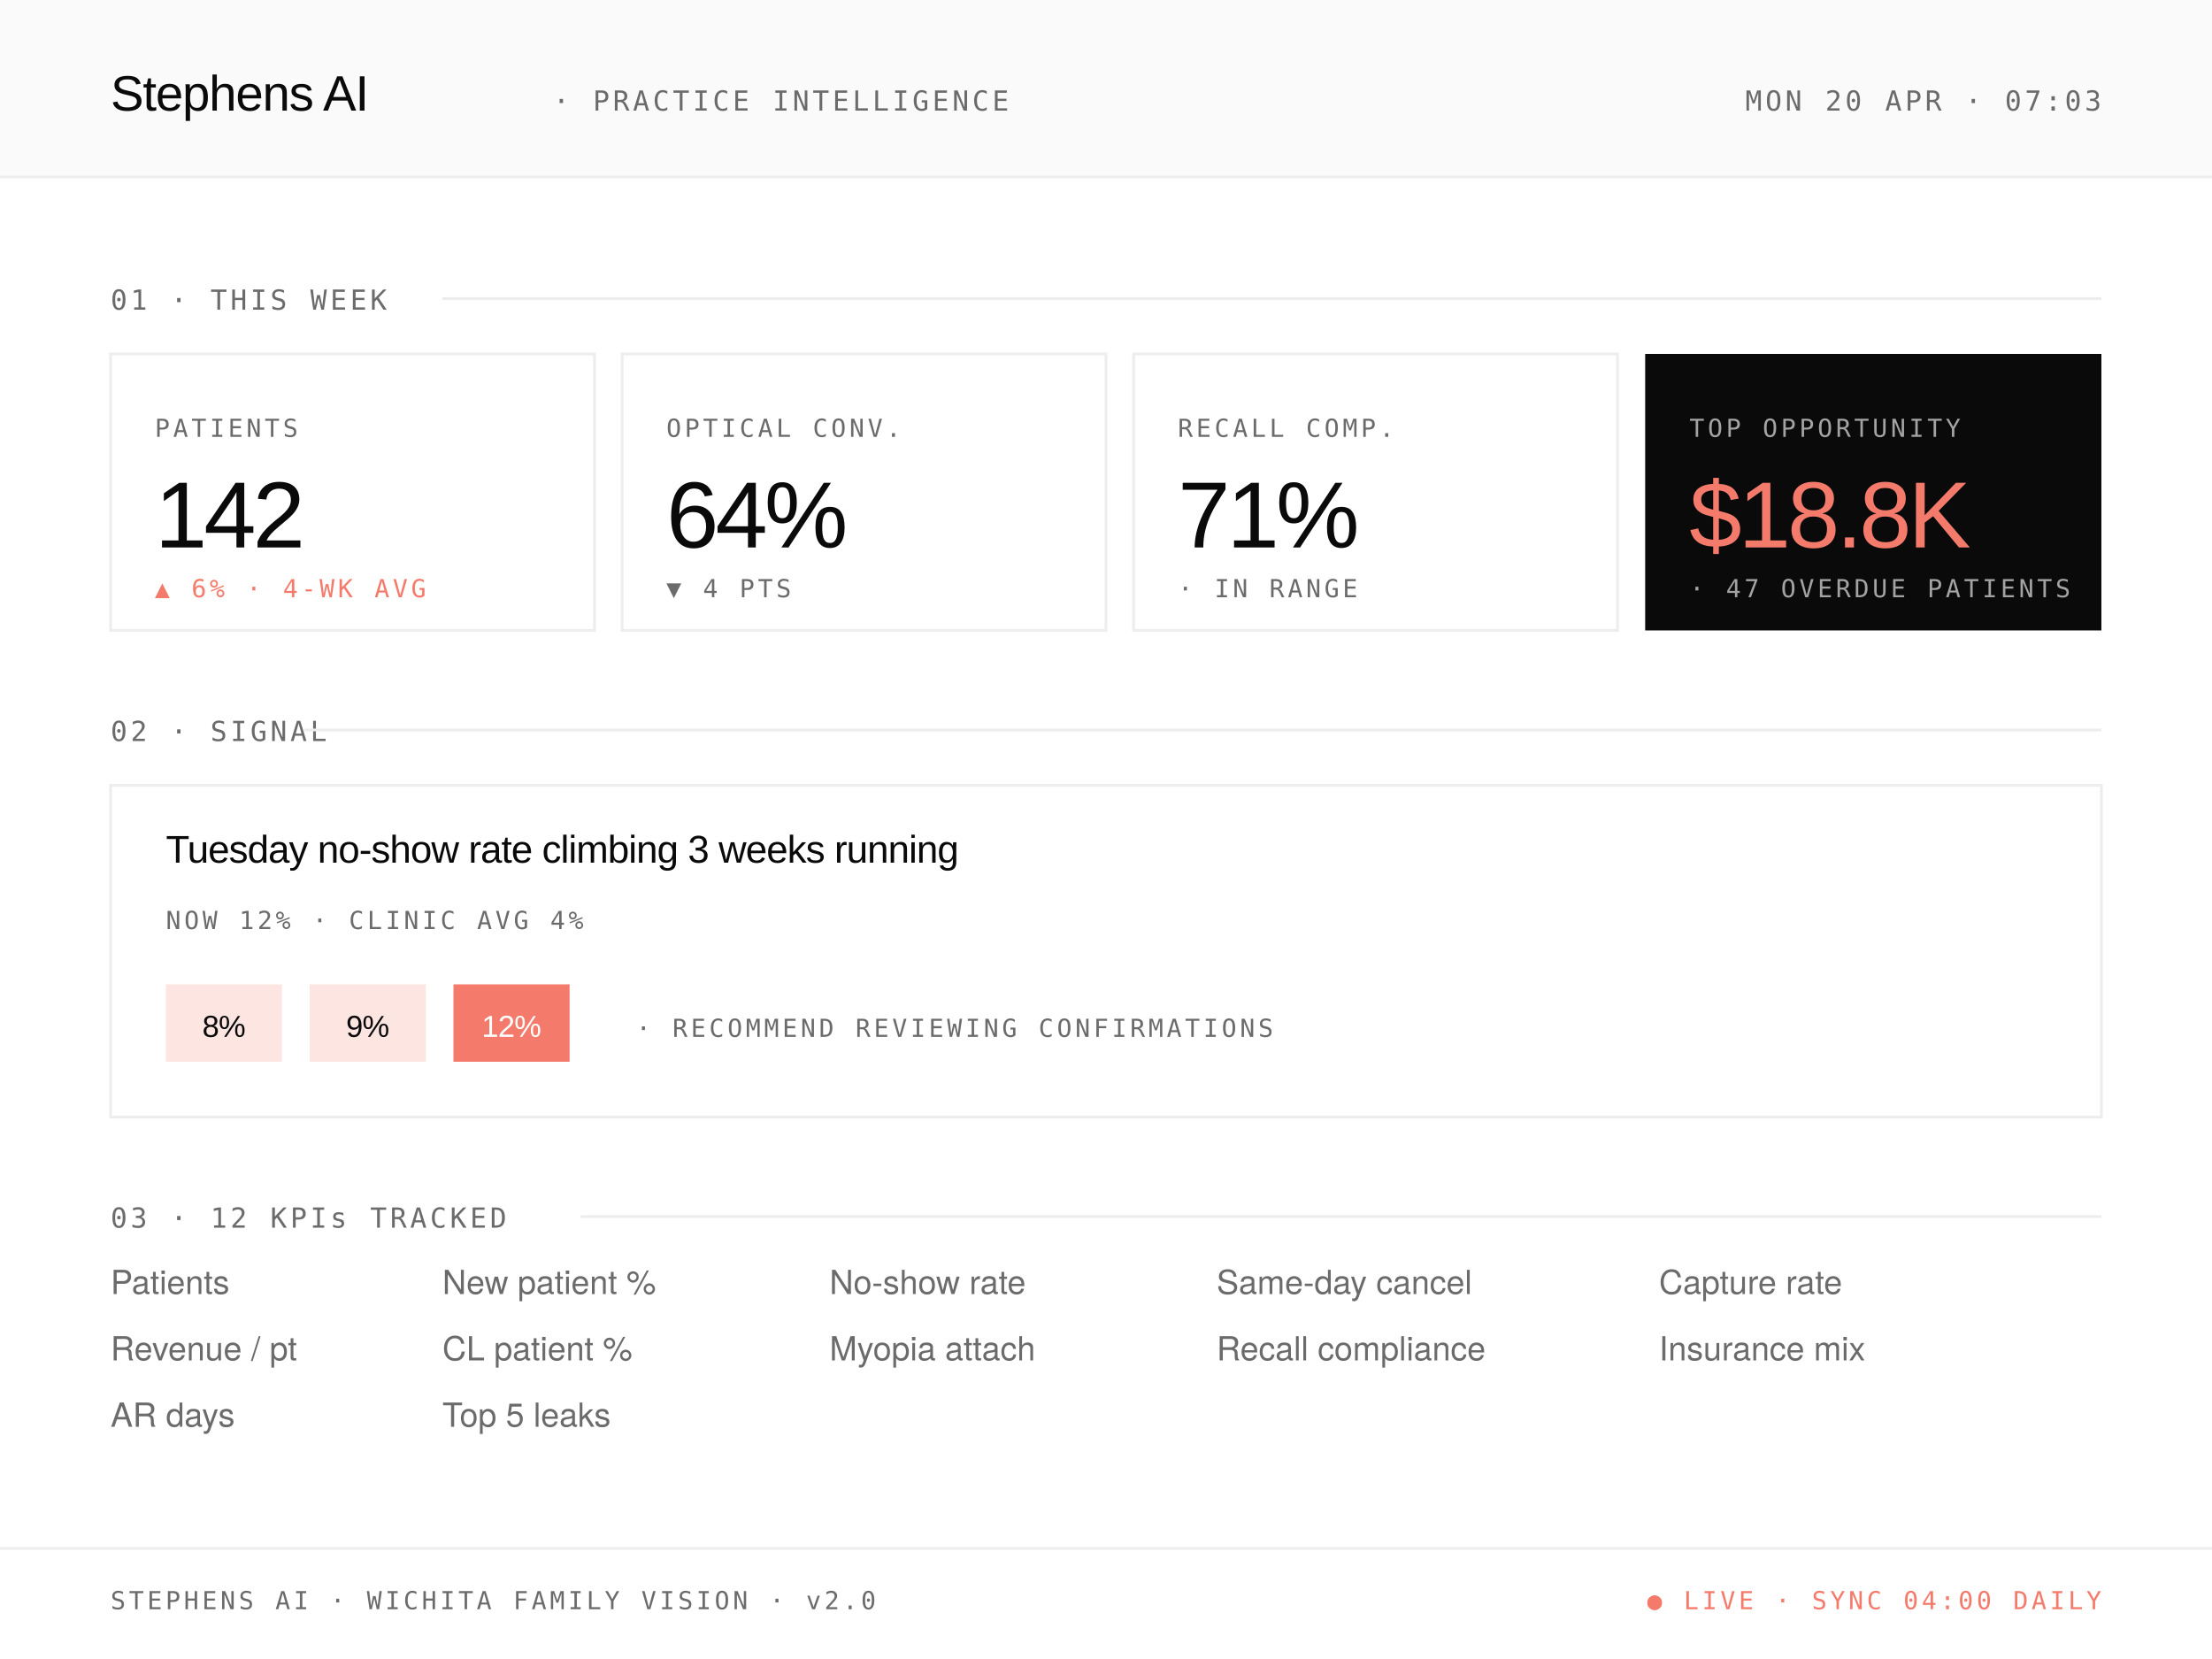
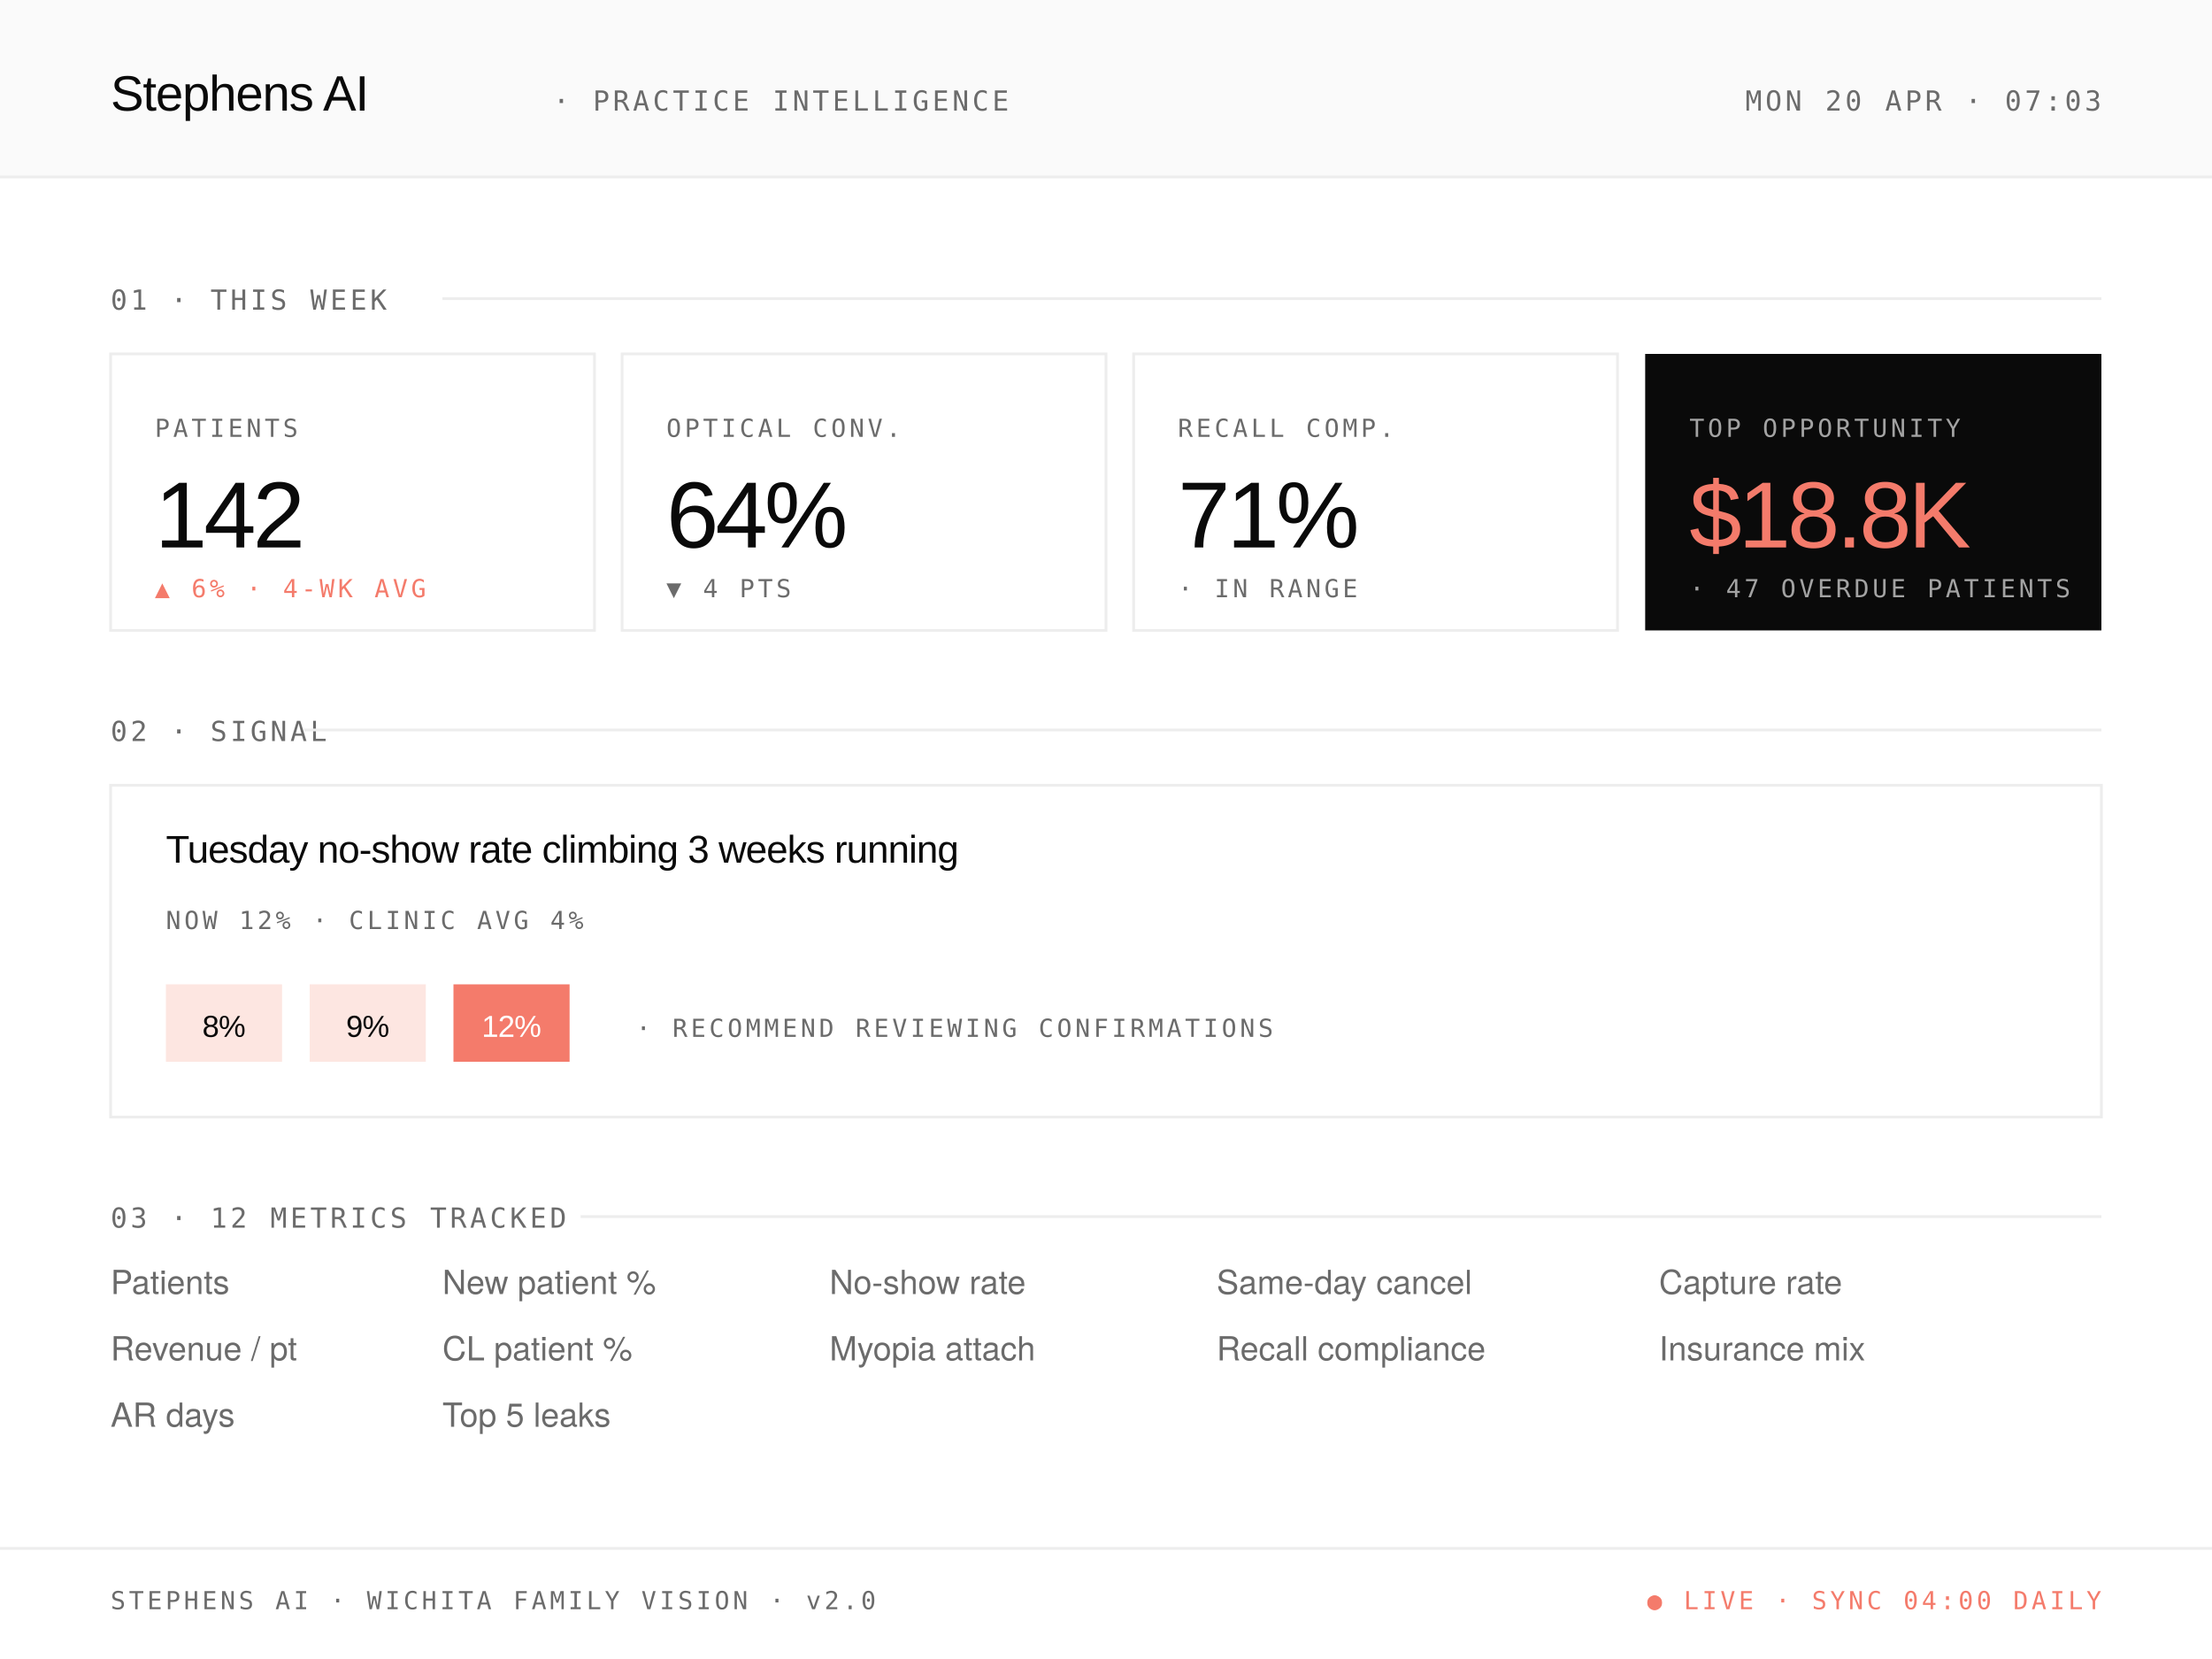
<svg xmlns="http://www.w3.org/2000/svg" viewBox="0 0 800 600" role="img" aria-label="Practice Intelligence Dashboard preview">
  <defs>
    <style>
      .p{font-family:'JetBrains Mono',ui-monospace,Menlo,monospace;letter-spacing:1.2px;text-transform:uppercase;}
      .h{font-family:'Inter Tight','Helvetica Neue',Arial,sans-serif;font-weight:500;letter-spacing:-0.02em;}
      .n{font-family:'Inter Tight','Helvetica Neue',Arial,sans-serif;font-weight:500;letter-spacing:-0.035em;}
    </style>
  </defs>
  <rect width="800" height="600" fill="#FFFFFF" />
  <rect x="0" y="0" width="800" height="64" fill="#FAFAFA" />
  <line x1="0" y1="64" x2="800" y2="64" stroke="#EDEDED" />
  <text x="40" y="40" class="h" font-size="18" fill="#0A0A0A">Stephens AI</text>
  <text x="40" y="40" dx="160" class="p" font-size="10" fill="#6B6B6B">· PRACTICE INTELLIGENCE</text>
  <text x="760" y="40" text-anchor="end" class="p" font-size="10" fill="#6B6B6B">MON 20 APR · 07:03</text>
  <text x="40" y="112" class="p" font-size="10" fill="#6B6B6B">01 · THIS WEEK</text>
  <line x1="160" y1="108" x2="760" y2="108" stroke="#EDEDED" />
  <g>
    <rect x="40" y="128" width="175" height="100" fill="#FFFFFF" stroke="#EDEDED" />
    <text x="56" y="158" class="p" font-size="9" fill="#6B6B6B">PATIENTS</text>
    <text x="56" y="198" class="n" font-size="34" fill="#0A0A0A">142</text>
    <text x="56" y="216" class="p" font-size="9" fill="#F47B6B">▲ 6% · 4-WK AVG</text>
  </g>
  <g>
    <rect x="225" y="128" width="175" height="100" fill="#FFFFFF" stroke="#EDEDED" />
    <text x="241" y="158" class="p" font-size="9" fill="#6B6B6B">OPTICAL CONV.</text>
    <text x="241" y="198" class="n" font-size="34" fill="#0A0A0A">64%</text>
    <text x="241" y="216" class="p" font-size="9" fill="#6B6B6B">▼ 4 PTS</text>
  </g>
  <g>
    <rect x="410" y="128" width="175" height="100" fill="#FFFFFF" stroke="#EDEDED" />
    <text x="426" y="158" class="p" font-size="9" fill="#6B6B6B">RECALL COMP.</text>
    <text x="426" y="198" class="n" font-size="34" fill="#0A0A0A">71%</text>
    <text x="426" y="216" class="p" font-size="9" fill="#6B6B6B">· IN RANGE</text>
  </g>
  <g>
    <rect x="595" y="128" width="165" height="100" fill="#0A0A0A" />
    <text x="611" y="158" class="p" font-size="9" fill="#A3A3A3">TOP OPPORTUNITY</text>
    <text x="611" y="198" class="n" font-size="34" fill="#F47B6B">$18.8K</text>
    <text x="611" y="216" class="p" font-size="9" fill="#A3A3A3">· 47 OVERDUE PATIENTS</text>
  </g>
  <text x="40" y="268" class="p" font-size="10" fill="#6B6B6B">02 · SIGNAL</text>
  <line x1="110" y1="264" x2="760" y2="264" stroke="#EDEDED" />
  <g>
    <rect x="40" y="284" width="720" height="120" fill="#FFFFFF" stroke="#EDEDED" />
    <text x="60" y="312" class="h" font-size="14" fill="#0A0A0A">Tuesday no-show rate climbing 3 weeks running</text>
    <text x="60" y="336" class="p" font-size="9" fill="#6B6B6B">NOW 12% · CLINIC AVG 4%</text>
    <g transform="translate(60 356)">
      <rect x="0" y="0" width="42" height="28" fill="#FDE6E1" />
      <text x="21" y="19" text-anchor="middle" class="h" font-size="11" fill="#0A0A0A">8%</text>
      <rect x="52" y="0" width="42" height="28" fill="#FDE6E1" />
      <text x="73" y="19" text-anchor="middle" class="h" font-size="11" fill="#0A0A0A">9%</text>
      <rect x="104" y="0" width="42" height="28" fill="#F47B6B" />
      <text x="125" y="19" text-anchor="middle" class="h" font-size="11" fill="#FFFFFF">12%</text>
      <text x="170" y="19" class="p" font-size="9" fill="#6B6B6B">· RECOMMEND REVIEWING CONFIRMATIONS</text>
    </g>
  </g>
-   <text x="40" y="444" class="p" font-size="10" fill="#6B6B6B">03 · 12 KPIs TRACKED</text>
+   <text x="40" y="444" class="p" font-size="10" fill="#6B6B6B">03 · 12 METRICS TRACKED</text>
  <line x1="210" y1="440" x2="760" y2="440" stroke="#EDEDED" />
  <g font-family="Inter Tight, Helvetica Neue, sans-serif" font-weight="500" font-size="12" fill="#6B6B6B">
    <text x="40" y="468">Patients</text>
    <text x="160" y="468">New patient %</text>
    <text x="300" y="468">No-show rate</text>
    <text x="440" y="468">Same-day cancel</text>
    <text x="600" y="468">Capture rate</text>
    <text x="40" y="492">Revenue / pt</text>
    <text x="160" y="492">CL patient %</text>
    <text x="300" y="492">Myopia attach</text>
    <text x="440" y="492">Recall compliance</text>
    <text x="600" y="492">Insurance mix</text>
    <text x="40" y="516">AR days</text>
    <text x="160" y="516">Top 5 leaks</text>
  </g>
  <line x1="0" y1="560" x2="800" y2="560" stroke="#EDEDED" />
  <text x="40" y="582" class="p" font-size="9" fill="#6B6B6B">STEPHENS AI · WICHITA FAMILY VISION · v2.0</text>
  <text x="760" y="582" text-anchor="end" class="p" font-size="9" fill="#F47B6B">● LIVE · SYNC 04:00 DAILY</text>
</svg>
